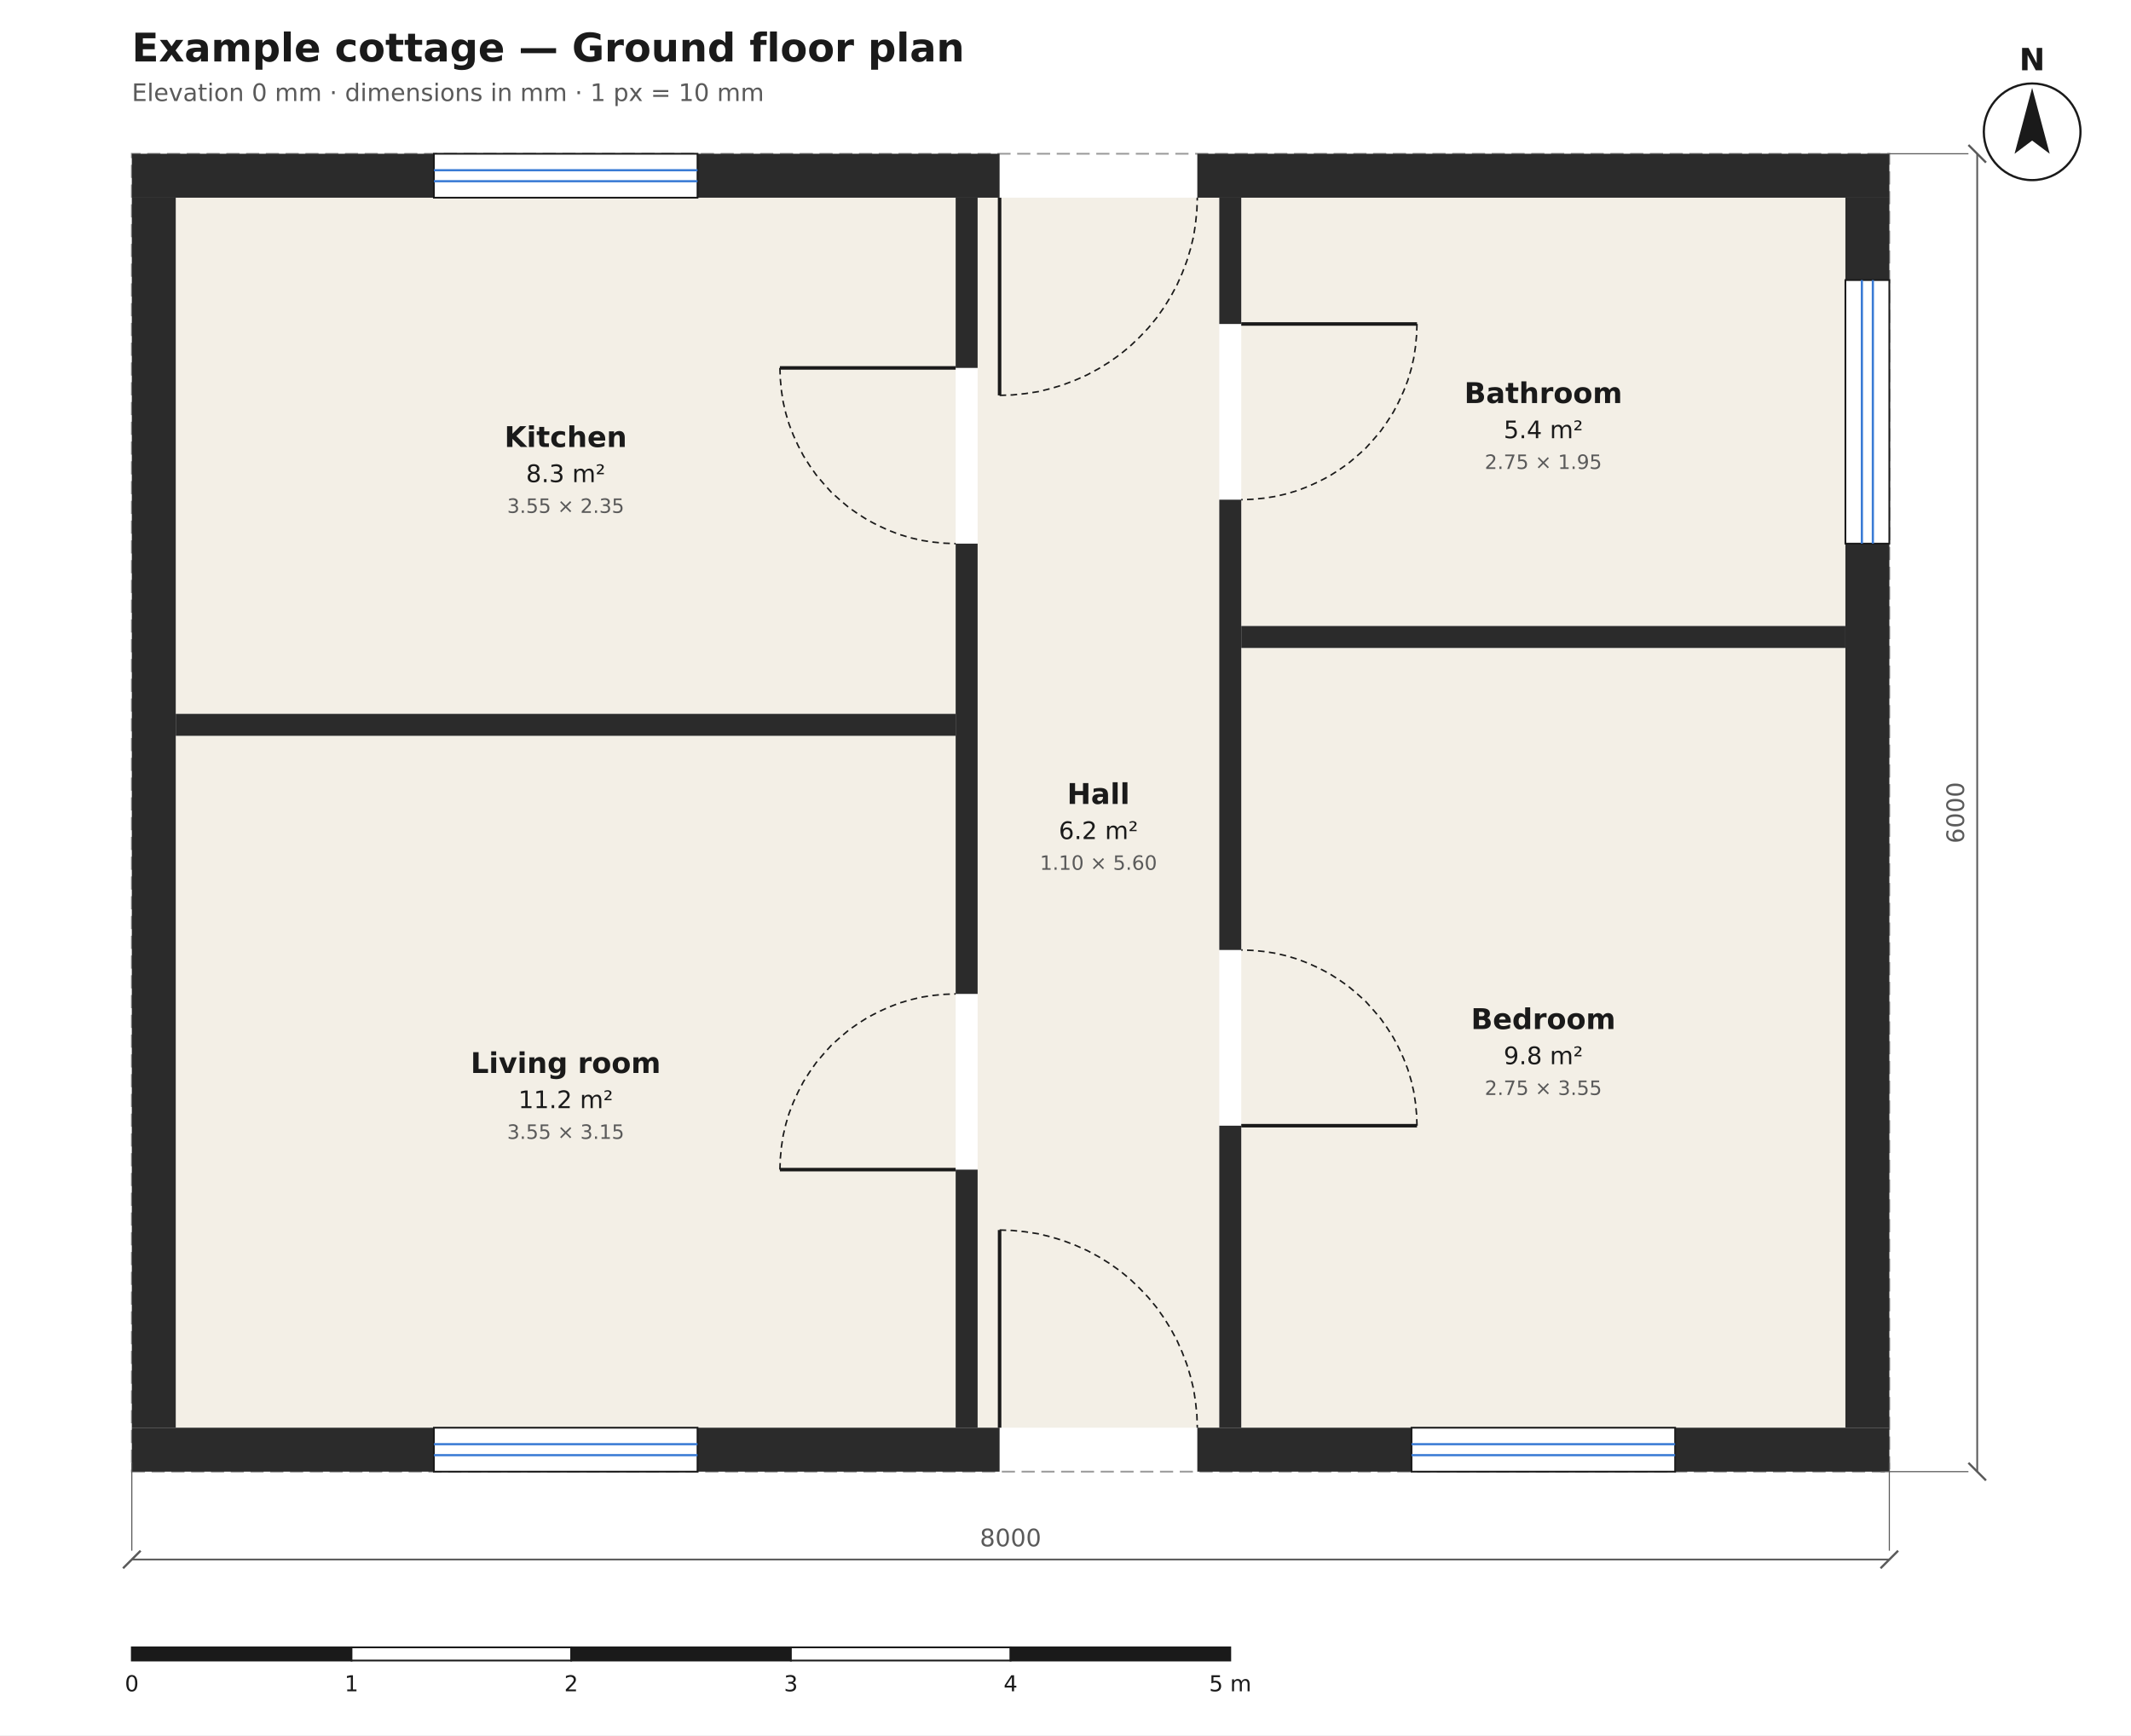
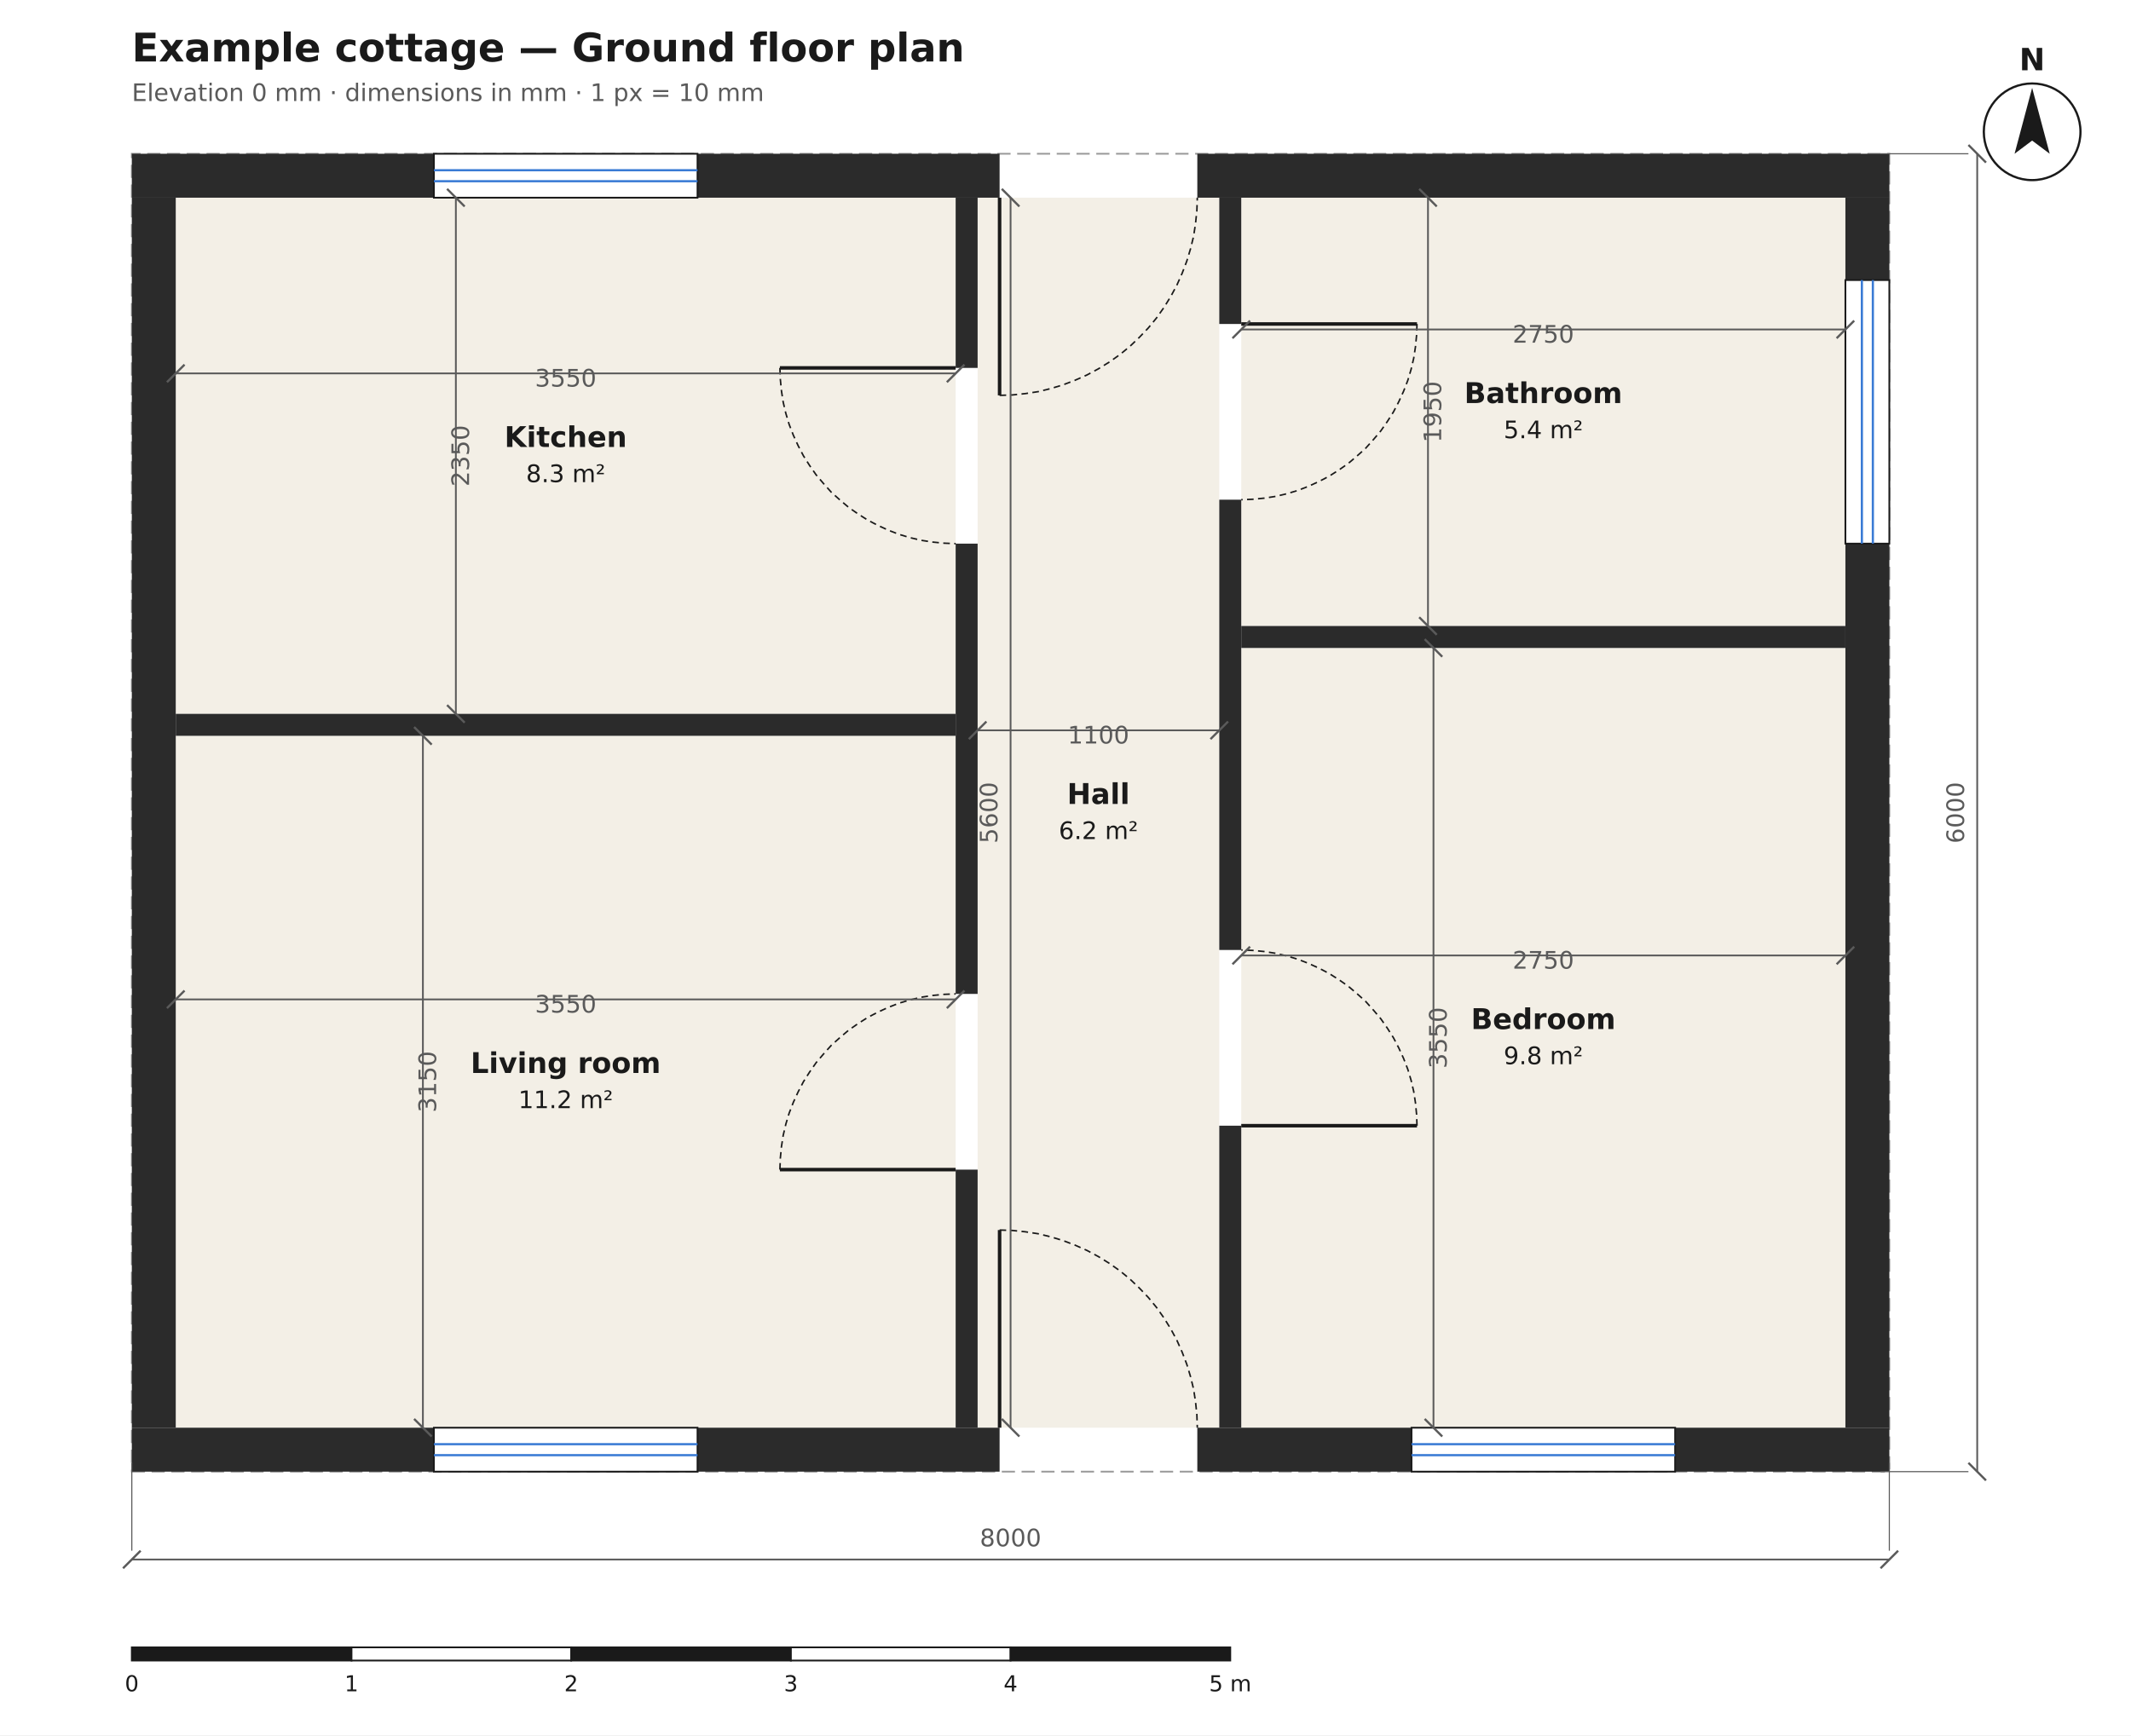
<svg xmlns="http://www.w3.org/2000/svg" width="970" height="790" viewBox="0 0 970 790" font-family="DejaVu Sans">
  <rect x="0" y="0" width="970" height="790" fill="#ffffff" />
  <polygon points="60,670 860,670 860,70 60,70" class="slab" data-id="slab-ground" fill="none" stroke="#9a9a9a" stroke-width="0.8" stroke-dasharray="6 3" />
  <polygon points="80,650 435,650 435,335 80,335" class="room" data-id="room-living" fill="#f3efe6" stroke="none" />
  <polygon points="445,650 555,650 555,90 445,90" class="room" data-id="room-hall" fill="#f3efe6" stroke="none" />
  <polygon points="80,325 435,325 435,90 80,90" class="room" data-id="room-kitchen" fill="#f3efe6" stroke="none" />
  <polygon points="565,650 840,650 840,295 565,295" class="room" data-id="room-bedroom" fill="#f3efe6" stroke="none" />
  <polygon points="565,285 840,285 840,90 565,90" class="room" data-id="room-bathroom" fill="#f3efe6" stroke="none" />
  <polygon points="60,670 197.5,670 197.5,650 60,650" class="wall" data-id="wall-south" fill="#2b2b2b" stroke="none" />
  <polygon points="317.5,670 455,670 455,650 317.5,650" class="wall" data-id="wall-south" fill="#2b2b2b" stroke="none" />
  <polygon points="545,670 642.5,670 642.5,650 545,650" class="wall" data-id="wall-south" fill="#2b2b2b" stroke="none" />
  <polygon points="762.5,670 860,670 860,650 762.5,650" class="wall" data-id="wall-south" fill="#2b2b2b" stroke="none" />
  <polygon points="860,650 860,247.5 840,247.5 840,650" class="wall" data-id="wall-east" fill="#2b2b2b" stroke="none" />
  <polygon points="860,127.5 860,90 840,90 840,127.5" class="wall" data-id="wall-east" fill="#2b2b2b" stroke="none" />
  <polygon points="860,70 545,70 545,90 860,90" class="wall" data-id="wall-north" fill="#2b2b2b" stroke="none" />
  <polygon points="455,70 317.5,70 317.5,90 455,90" class="wall" data-id="wall-north" fill="#2b2b2b" stroke="none" />
  <polygon points="197.5,70 60,70 60,90 197.5,90" class="wall" data-id="wall-north" fill="#2b2b2b" stroke="none" />
  <polygon points="60,90 60,650 80,650 80,90" class="wall" data-id="wall-west" fill="#2b2b2b" stroke="none" />
  <polygon points="445,650 445,532.5 435,532.5 435,650" class="wall" data-id="wall-hall-west" fill="#2b2b2b" stroke="none" />
  <polygon points="445,452.5 445,247.5 435,247.5 435,452.5" class="wall" data-id="wall-hall-west" fill="#2b2b2b" stroke="none" />
  <polygon points="445,167.5 445,90 435,90 435,167.5" class="wall" data-id="wall-hall-west" fill="#2b2b2b" stroke="none" />
  <polygon points="565,650 565,512.5 555,512.5 555,650" class="wall" data-id="wall-hall-east" fill="#2b2b2b" stroke="none" />
  <polygon points="565,432.5 565,227.5 555,227.5 555,432.5" class="wall" data-id="wall-hall-east" fill="#2b2b2b" stroke="none" />
  <polygon points="565,147.5 565,90 555,90 555,147.5" class="wall" data-id="wall-hall-east" fill="#2b2b2b" stroke="none" />
  <polygon points="80,335 435,335 435,325 80,325" class="wall" data-id="wall-living-kitchen" fill="#2b2b2b" stroke="none" />
  <polygon points="565,295 840,295 840,285 565,285" class="wall" data-id="wall-bedroom-bathroom" fill="#2b2b2b" stroke="none" />
  <g class="door" data-id="door-front">
    <line x1="455" y1="650" x2="455" y2="560" stroke="#1a1a1a" stroke-width="1.6" />
    <polyline points="455,560 460.9,560.2 466.7,560.8 472.6,561.7 478.3,563.1 483.9,564.8 489.4,566.9 494.8,569.3 500,572.1 505,575.2 509.8,578.6 514.3,582.3 518.6,586.4 522.7,590.7 526.4,595.2 529.8,600 532.9,605 535.7,610.2 538.1,615.6 540.2,621.1 541.9,626.7 543.3,632.4 544.2,638.3 544.8,644.1 545,650" fill="none" stroke="#1a1a1a" stroke-width="0.7" stroke-dasharray="3 2" />
  </g>
  <g class="door" data-id="door-back">
    <line x1="455" y1="90" x2="455" y2="180" stroke="#1a1a1a" stroke-width="1.6" />
    <polyline points="455,180 460.9,179.8 466.7,179.2 472.6,178.3 478.3,176.9 483.9,175.2 489.4,173.1 494.8,170.7 500,167.9 505,164.8 509.8,161.4 514.3,157.7 518.6,153.6 522.7,149.3 526.4,144.8 529.8,140 532.9,135 535.7,129.8 538.1,124.4 540.2,118.9 541.9,113.3 543.3,107.6 544.2,101.7 544.8,95.9 545,90" fill="none" stroke="#1a1a1a" stroke-width="0.7" stroke-dasharray="3 2" />
  </g>
  <g class="door" data-id="door-living">
    <line x1="435" y1="532.5" x2="355" y2="532.5" stroke="#1a1a1a" stroke-width="1.6" />
    <polyline points="355,532.5 355.2,527.3 355.7,522.1 356.5,516.9 357.7,511.8 359.2,506.8 361.1,501.9 363.3,497.1 365.7,492.5 368.5,488.1 371.5,483.8 374.9,479.8 378.4,475.9 382.3,472.4 386.3,469 390.6,466 395,463.2 399.6,460.8 404.4,458.6 409.3,456.7 414.3,455.2 419.4,454 424.6,453.2 429.8,452.7 435,452.5" fill="none" stroke="#1a1a1a" stroke-width="0.7" stroke-dasharray="3 2" />
  </g>
  <g class="door" data-id="door-kitchen">
    <line x1="435" y1="167.5" x2="355" y2="167.5" stroke="#1a1a1a" stroke-width="1.6" />
    <polyline points="355,167.5 355.2,172.7 355.7,177.9 356.5,183.1 357.7,188.2 359.2,193.2 361.1,198.1 363.3,202.9 365.7,207.5 368.5,211.9 371.5,216.2 374.9,220.2 378.4,224.1 382.3,227.6 386.3,231 390.6,234 395,236.8 399.6,239.2 404.4,241.4 409.3,243.3 414.3,244.8 419.4,246 424.6,246.8 429.8,247.3 435,247.5" fill="none" stroke="#1a1a1a" stroke-width="0.7" stroke-dasharray="3 2" />
  </g>
  <g class="door" data-id="door-bedroom">
    <line x1="565" y1="512.5" x2="645" y2="512.5" stroke="#1a1a1a" stroke-width="1.6" />
    <polyline points="645,512.5 644.8,507.3 644.3,502.1 643.5,496.9 642.3,491.8 640.8,486.8 638.9,481.9 636.7,477.1 634.3,472.5 631.5,468.1 628.5,463.8 625.1,459.8 621.6,455.9 617.7,452.4 613.7,449 609.4,446 605,443.2 600.4,440.8 595.6,438.6 590.7,436.7 585.7,435.2 580.6,434 575.4,433.2 570.2,432.7 565,432.5" fill="none" stroke="#1a1a1a" stroke-width="0.7" stroke-dasharray="3 2" />
  </g>
  <g class="door" data-id="door-bathroom">
    <line x1="565" y1="147.5" x2="645" y2="147.5" stroke="#1a1a1a" stroke-width="1.6" />
    <polyline points="645,147.5 644.8,152.7 644.3,157.9 643.5,163.1 642.3,168.2 640.8,173.2 638.9,178.1 636.7,182.9 634.3,187.5 631.5,191.9 628.5,196.2 625.1,200.2 621.6,204.1 617.7,207.6 613.7,211 609.4,214 605,216.8 600.4,219.2 595.6,221.4 590.7,223.3 585.7,224.8 580.6,226 575.4,226.8 570.2,227.3 565,227.5" fill="none" stroke="#1a1a1a" stroke-width="0.7" stroke-dasharray="3 2" />
  </g>
  <g class="window" data-id="window-living">
    <polygon points="197.5,670 317.5,670 317.5,650 197.5,650" fill="#ffffff" stroke="#1a1a1a" stroke-width="0.8" />
    <line x1="197.5" y1="657.5" x2="317.5" y2="657.5" stroke="#3a7bd5" stroke-width="1" />
    <line x1="197.5" y1="662.5" x2="317.5" y2="662.5" stroke="#3a7bd5" stroke-width="1" />
  </g>
  <g class="window" data-id="window-bedroom">
    <polygon points="642.5,670 762.5,670 762.5,650 642.5,650" fill="#ffffff" stroke="#1a1a1a" stroke-width="0.8" />
    <line x1="642.5" y1="657.5" x2="762.5" y2="657.5" stroke="#3a7bd5" stroke-width="1" />
    <line x1="642.5" y1="662.5" x2="762.5" y2="662.5" stroke="#3a7bd5" stroke-width="1" />
  </g>
  <g class="window" data-id="window-kitchen">
    <polygon points="317.5,70 197.5,70 197.5,90 317.5,90" fill="#ffffff" stroke="#1a1a1a" stroke-width="0.8" />
    <line x1="317.5" y1="82.5" x2="197.5" y2="82.5" stroke="#3a7bd5" stroke-width="1" />
    <line x1="317.5" y1="77.5" x2="197.5" y2="77.5" stroke="#3a7bd5" stroke-width="1" />
  </g>
  <g class="window" data-id="window-bathroom">
    <polygon points="860,247.5 860,127.5 840,127.5 840,247.5" fill="#ffffff" stroke="#1a1a1a" stroke-width="0.8" />
    <line x1="847.5" y1="247.5" x2="847.5" y2="127.5" stroke="#3a7bd5" stroke-width="1" />
    <line x1="852.5" y1="247.5" x2="852.5" y2="127.5" stroke="#3a7bd5" stroke-width="1" />
  </g>
  <text x="257.5" y="488.5" font-size="13" font-weight="bold" text-anchor="middle" fill="#1a1a1a">Living room</text>
  <text x="257.5" y="504.5" font-size="11" text-anchor="middle" fill="#1a1a1a">11.2 m²</text>
-   <text x="257.5" y="518.5" font-size="9" text-anchor="middle" fill="#5a5a5a">3.55 × 3.15</text>
+   <g class="room-dimensions" data-id="room-living">
+     <line x1="435" y1="455" x2="80" y2="455" stroke="#5a5a5a" stroke-width="0.8" />
+     <line x1="439" y1="451" x2="431" y2="459" stroke="#5a5a5a" stroke-width="1" />
+     <line x1="84" y1="451" x2="76" y2="459" stroke="#5a5a5a" stroke-width="1" />
+     <text x="257.5" y="461" font-size="11" fill="#5a5a5a" text-anchor="middle" transform="rotate(360 257.5 461)">3550</text>
+     <line x1="192.5" y1="335" x2="192.5" y2="650" stroke="#5a5a5a" stroke-width="0.8" />
+     <line x1="188.5" y1="331" x2="196.5" y2="339" stroke="#5a5a5a" stroke-width="1" />
+     <line x1="188.5" y1="646" x2="196.5" y2="654" stroke="#5a5a5a" stroke-width="1" />
+     <text x="198.5" y="492.5" font-size="11" fill="#5a5a5a" text-anchor="middle" transform="rotate(270 198.5 492.5)">3150</text>
+   </g>
  <text x="500" y="366" font-size="13" font-weight="bold" text-anchor="middle" fill="#1a1a1a">Hall</text>
  <text x="500" y="382" font-size="11" text-anchor="middle" fill="#1a1a1a">6.2 m²</text>
-   <text x="500" y="396" font-size="9" text-anchor="middle" fill="#5a5a5a">1.10 × 5.60</text>
+   <g class="room-dimensions" data-id="room-hall">
+     <line x1="555" y1="332.5" x2="445" y2="332.5" stroke="#5a5a5a" stroke-width="0.8" />
+     <line x1="559" y1="328.5" x2="551" y2="336.5" stroke="#5a5a5a" stroke-width="1" />
+     <line x1="449" y1="328.5" x2="441" y2="336.5" stroke="#5a5a5a" stroke-width="1" />
+     <text x="500" y="338.5" font-size="11" fill="#5a5a5a" text-anchor="middle" transform="rotate(360 500 338.5)">1100</text>
+     <line x1="460" y1="650" x2="460" y2="90" stroke="#5a5a5a" stroke-width="0.8" />
+     <line x1="464" y1="654" x2="456" y2="646" stroke="#5a5a5a" stroke-width="1" />
+     <line x1="464" y1="94" x2="456" y2="86" stroke="#5a5a5a" stroke-width="1" />
+     <text x="454" y="370" font-size="11" fill="#5a5a5a" text-anchor="middle" transform="rotate(-90 454 370)">5600</text>
+   </g>
  <text x="257.5" y="203.5" font-size="13" font-weight="bold" text-anchor="middle" fill="#1a1a1a">Kitchen</text>
  <text x="257.5" y="219.5" font-size="11" text-anchor="middle" fill="#1a1a1a">8.3 m²</text>
-   <text x="257.5" y="233.5" font-size="9" text-anchor="middle" fill="#5a5a5a">3.55 × 2.35</text>
+   <g class="room-dimensions" data-id="room-kitchen">
+     <line x1="435" y1="170" x2="80" y2="170" stroke="#5a5a5a" stroke-width="0.8" />
+     <line x1="439" y1="166" x2="431" y2="174" stroke="#5a5a5a" stroke-width="1" />
+     <line x1="84" y1="166" x2="76" y2="174" stroke="#5a5a5a" stroke-width="1" />
+     <text x="257.5" y="176" font-size="11" fill="#5a5a5a" text-anchor="middle" transform="rotate(360 257.5 176)">3550</text>
+     <line x1="207.5" y1="90" x2="207.5" y2="325" stroke="#5a5a5a" stroke-width="0.8" />
+     <line x1="203.5" y1="86" x2="211.5" y2="94" stroke="#5a5a5a" stroke-width="1" />
+     <line x1="203.5" y1="321" x2="211.5" y2="329" stroke="#5a5a5a" stroke-width="1" />
+     <text x="213.5" y="207.5" font-size="11" fill="#5a5a5a" text-anchor="middle" transform="rotate(270 213.5 207.5)">2350</text>
+   </g>
  <text x="702.5" y="468.5" font-size="13" font-weight="bold" text-anchor="middle" fill="#1a1a1a">Bedroom</text>
  <text x="702.5" y="484.5" font-size="11" text-anchor="middle" fill="#1a1a1a">9.8 m²</text>
-   <text x="702.5" y="498.5" font-size="9" text-anchor="middle" fill="#5a5a5a">2.75 × 3.55</text>
+   <g class="room-dimensions" data-id="room-bedroom">
+     <line x1="840" y1="435" x2="565" y2="435" stroke="#5a5a5a" stroke-width="0.8" />
+     <line x1="844" y1="431" x2="836" y2="439" stroke="#5a5a5a" stroke-width="1" />
+     <line x1="569" y1="431" x2="561" y2="439" stroke="#5a5a5a" stroke-width="1" />
+     <text x="702.5" y="441" font-size="11" fill="#5a5a5a" text-anchor="middle" transform="rotate(360 702.5 441)">2750</text>
+     <line x1="652.5" y1="295" x2="652.5" y2="650" stroke="#5a5a5a" stroke-width="0.8" />
+     <line x1="648.5" y1="291" x2="656.5" y2="299" stroke="#5a5a5a" stroke-width="1" />
+     <line x1="648.5" y1="646" x2="656.5" y2="654" stroke="#5a5a5a" stroke-width="1" />
+     <text x="658.5" y="472.5" font-size="11" fill="#5a5a5a" text-anchor="middle" transform="rotate(270 658.5 472.5)">3550</text>
+   </g>
  <text x="702.5" y="183.5" font-size="13" font-weight="bold" text-anchor="middle" fill="#1a1a1a">Bathroom</text>
  <text x="702.5" y="199.5" font-size="11" text-anchor="middle" fill="#1a1a1a">5.4 m²</text>
-   <text x="702.5" y="213.5" font-size="9" text-anchor="middle" fill="#5a5a5a">2.75 × 1.95</text>
+   <g class="room-dimensions" data-id="room-bathroom">
+     <line x1="840" y1="150" x2="565" y2="150" stroke="#5a5a5a" stroke-width="0.8" />
+     <line x1="844" y1="146" x2="836" y2="154" stroke="#5a5a5a" stroke-width="1" />
+     <line x1="569" y1="146" x2="561" y2="154" stroke="#5a5a5a" stroke-width="1" />
+     <text x="702.5" y="156" font-size="11" fill="#5a5a5a" text-anchor="middle" transform="rotate(360 702.5 156)">2750</text>
+     <line x1="650" y1="90" x2="650" y2="285" stroke="#5a5a5a" stroke-width="0.8" />
+     <line x1="646" y1="86" x2="654" y2="94" stroke="#5a5a5a" stroke-width="1" />
+     <line x1="646" y1="281" x2="654" y2="289" stroke="#5a5a5a" stroke-width="1" />
+     <text x="656" y="187.5" font-size="11" fill="#5a5a5a" text-anchor="middle" transform="rotate(270 656 187.5)">1950</text>
+   </g>
  <line x1="60" y1="666" x2="60" y2="706" stroke="#5a5a5a" stroke-width="0.5" />
  <line x1="860" y1="666" x2="860" y2="706" stroke="#5a5a5a" stroke-width="0.5" />
  <line x1="60" y1="710" x2="860" y2="710" stroke="#5a5a5a" stroke-width="0.8" />
  <line x1="56" y1="714" x2="64" y2="706" stroke="#5a5a5a" stroke-width="1" />
  <line x1="856" y1="714" x2="864" y2="706" stroke="#5a5a5a" stroke-width="1" />
  <text x="460" y="704" font-size="11" fill="#5a5a5a" text-anchor="middle" transform="rotate(0 460 704)">8000</text>
  <line x1="856" y1="670" x2="896" y2="670" stroke="#5a5a5a" stroke-width="0.5" />
  <line x1="856" y1="70" x2="896" y2="70" stroke="#5a5a5a" stroke-width="0.5" />
  <line x1="900" y1="670" x2="900" y2="70" stroke="#5a5a5a" stroke-width="0.8" />
  <line x1="904" y1="674" x2="896" y2="666" stroke="#5a5a5a" stroke-width="1" />
  <line x1="904" y1="74" x2="896" y2="66" stroke="#5a5a5a" stroke-width="1" />
  <text x="894" y="370" font-size="11" fill="#5a5a5a" text-anchor="middle" transform="rotate(-90 894 370)">6000</text>
  <text x="60" y="28" font-size="18" font-weight="bold" fill="#1a1a1a">Example cottage — Ground floor plan</text>
  <text x="60" y="46" font-size="11" fill="#5a5a5a">Elevation 0 mm · dimensions in mm · 1 px = 10 mm</text>
  <g transform="translate(925 60) rotate(0)">
    <circle cx="0" cy="0" r="22" fill="none" stroke="#1a1a1a" stroke-width="1" />
    <polygon points="0,-20 8,10 0,4 -8,10" fill="#1a1a1a" />
    <text x="0" y="-28" font-size="14" font-weight="bold" text-anchor="middle" fill="#1a1a1a">N</text>
  </g>
  <g>
    <rect x="60" y="750" width="100" height="6" fill="#1a1a1a" stroke="#1a1a1a" stroke-width="0.8" />
    <text x="60" y="770" font-size="10" text-anchor="middle" fill="#1a1a1a">0</text>
    <rect x="160" y="750" width="100" height="6" fill="#ffffff" stroke="#1a1a1a" stroke-width="0.8" />
    <text x="160" y="770" font-size="10" text-anchor="middle" fill="#1a1a1a">1</text>
    <rect x="260" y="750" width="100" height="6" fill="#1a1a1a" stroke="#1a1a1a" stroke-width="0.8" />
    <text x="260" y="770" font-size="10" text-anchor="middle" fill="#1a1a1a">2</text>
    <rect x="360" y="750" width="100" height="6" fill="#ffffff" stroke="#1a1a1a" stroke-width="0.8" />
    <text x="360" y="770" font-size="10" text-anchor="middle" fill="#1a1a1a">3</text>
    <rect x="460" y="750" width="100" height="6" fill="#1a1a1a" stroke="#1a1a1a" stroke-width="0.8" />
    <text x="460" y="770" font-size="10" text-anchor="middle" fill="#1a1a1a">4</text>
    <text x="560" y="770" font-size="10" text-anchor="middle" fill="#1a1a1a">5 m</text>
  </g>
</svg>
